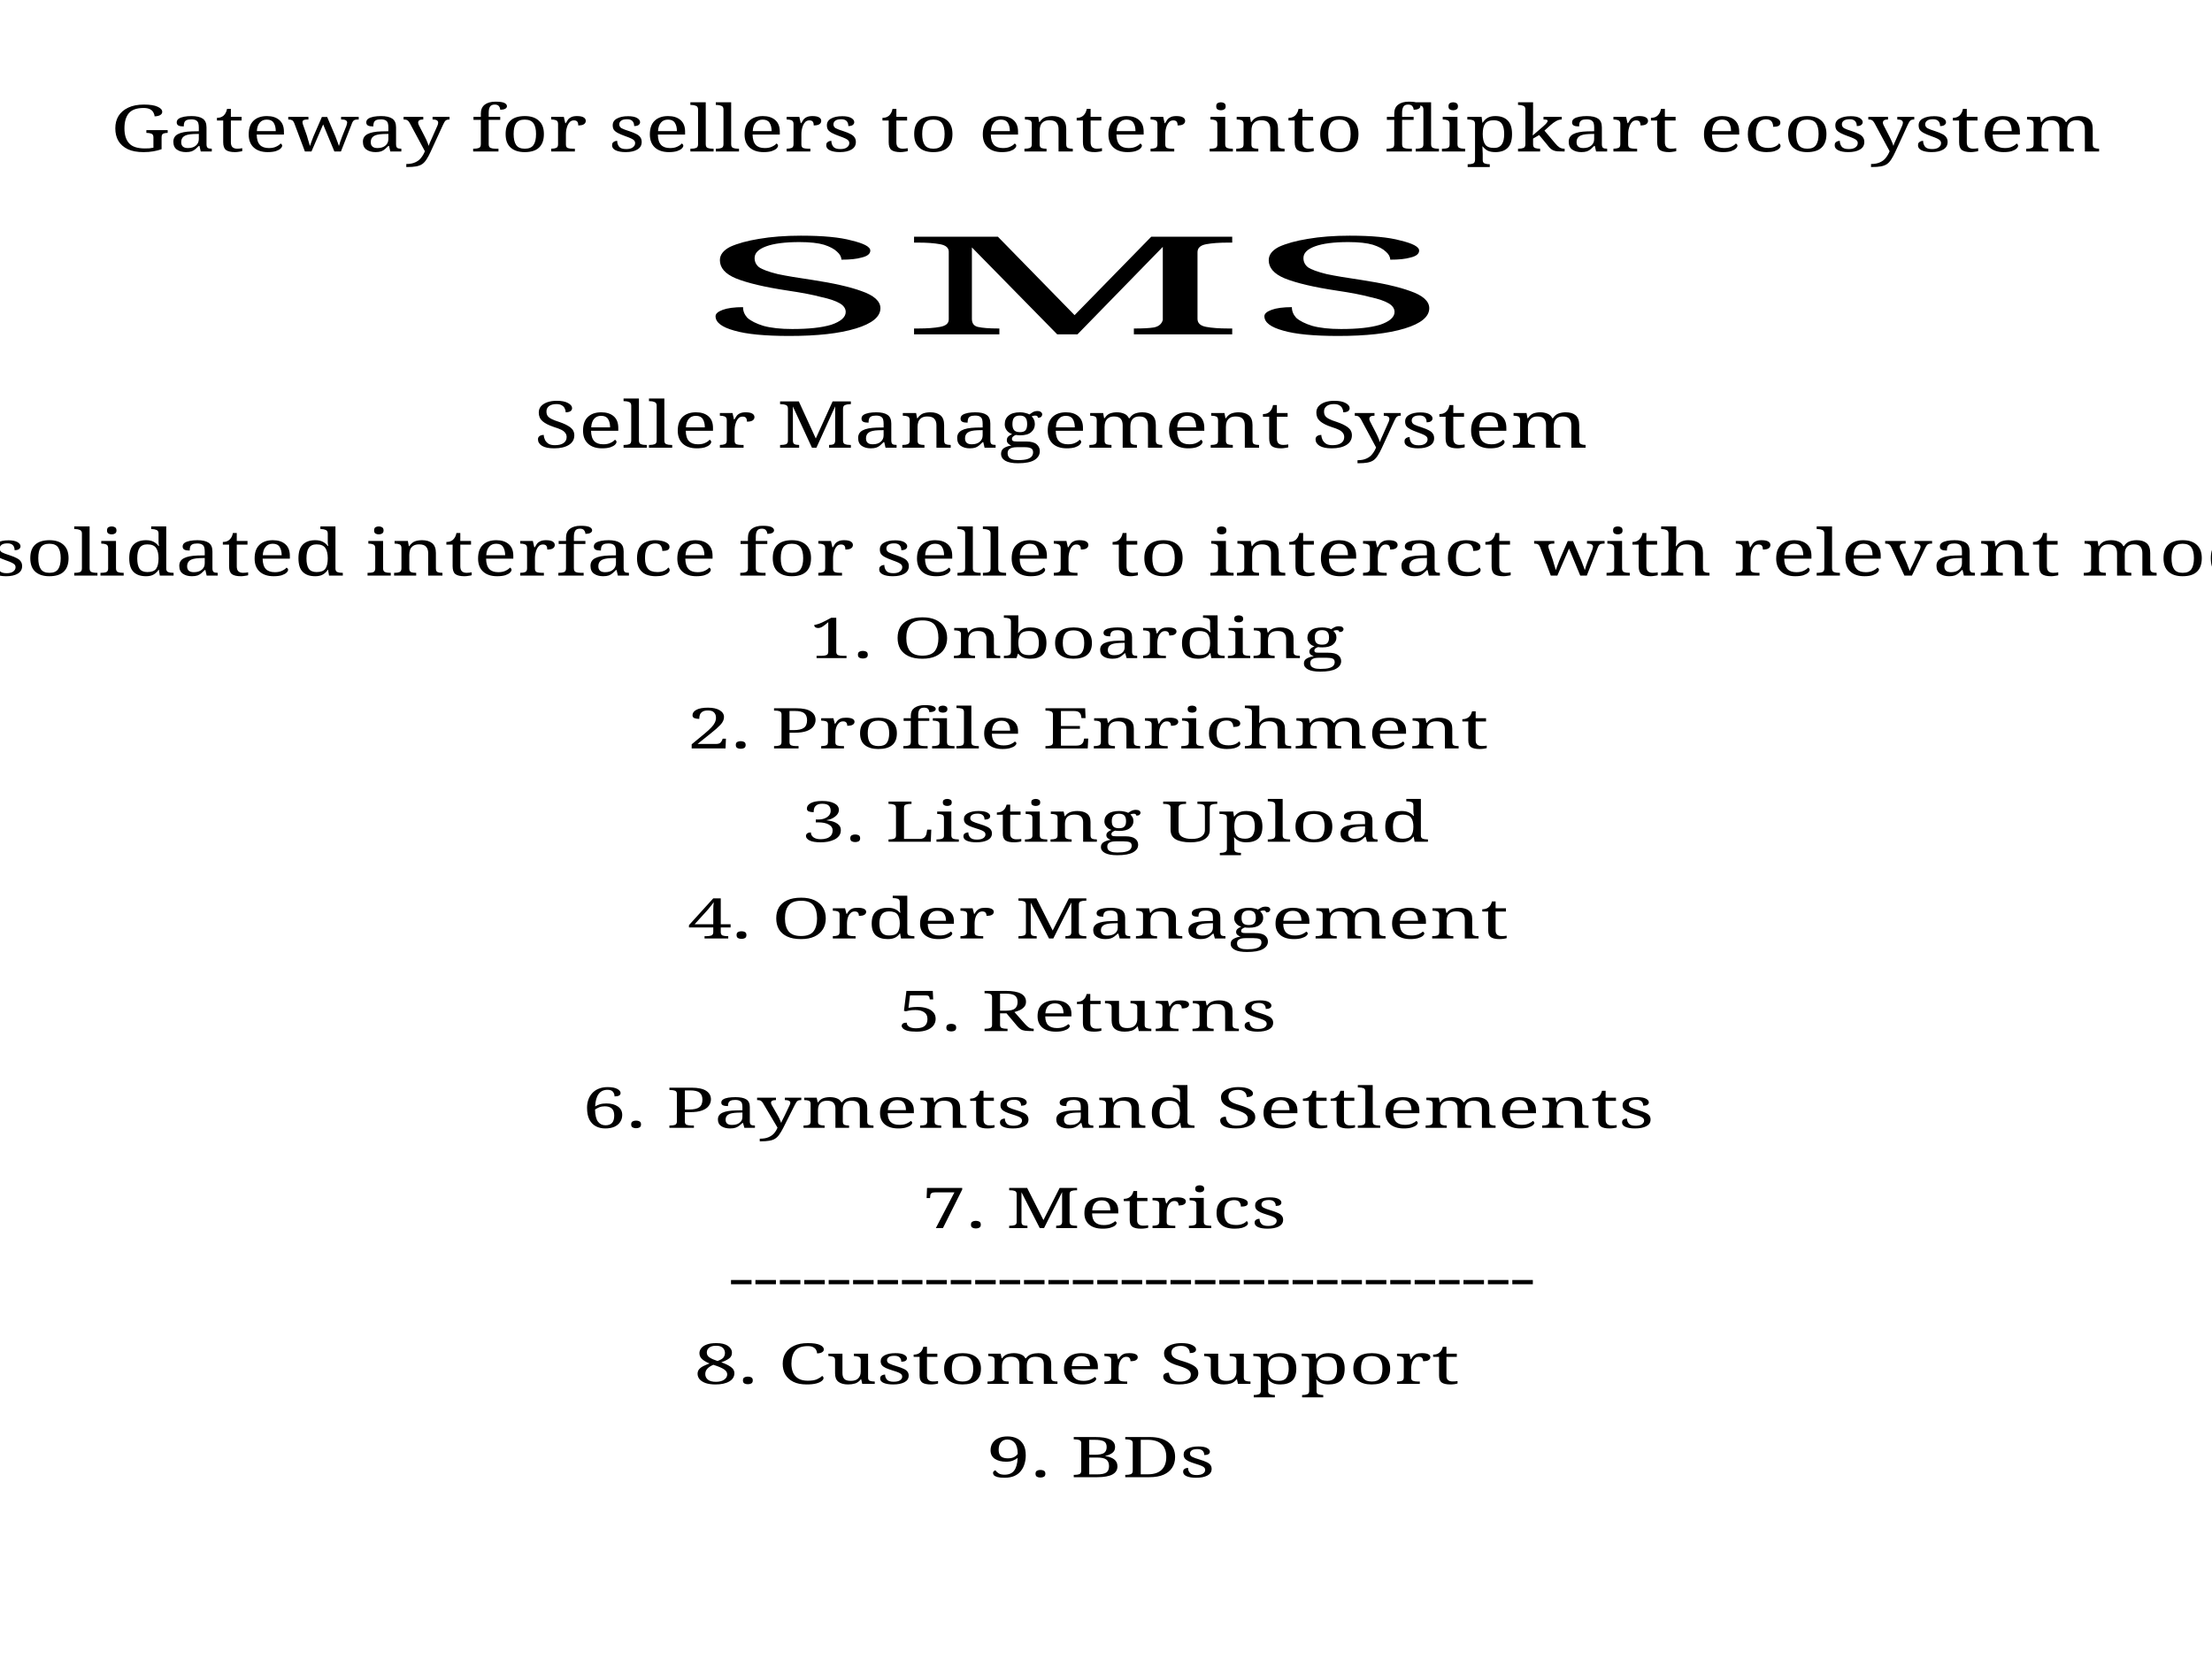
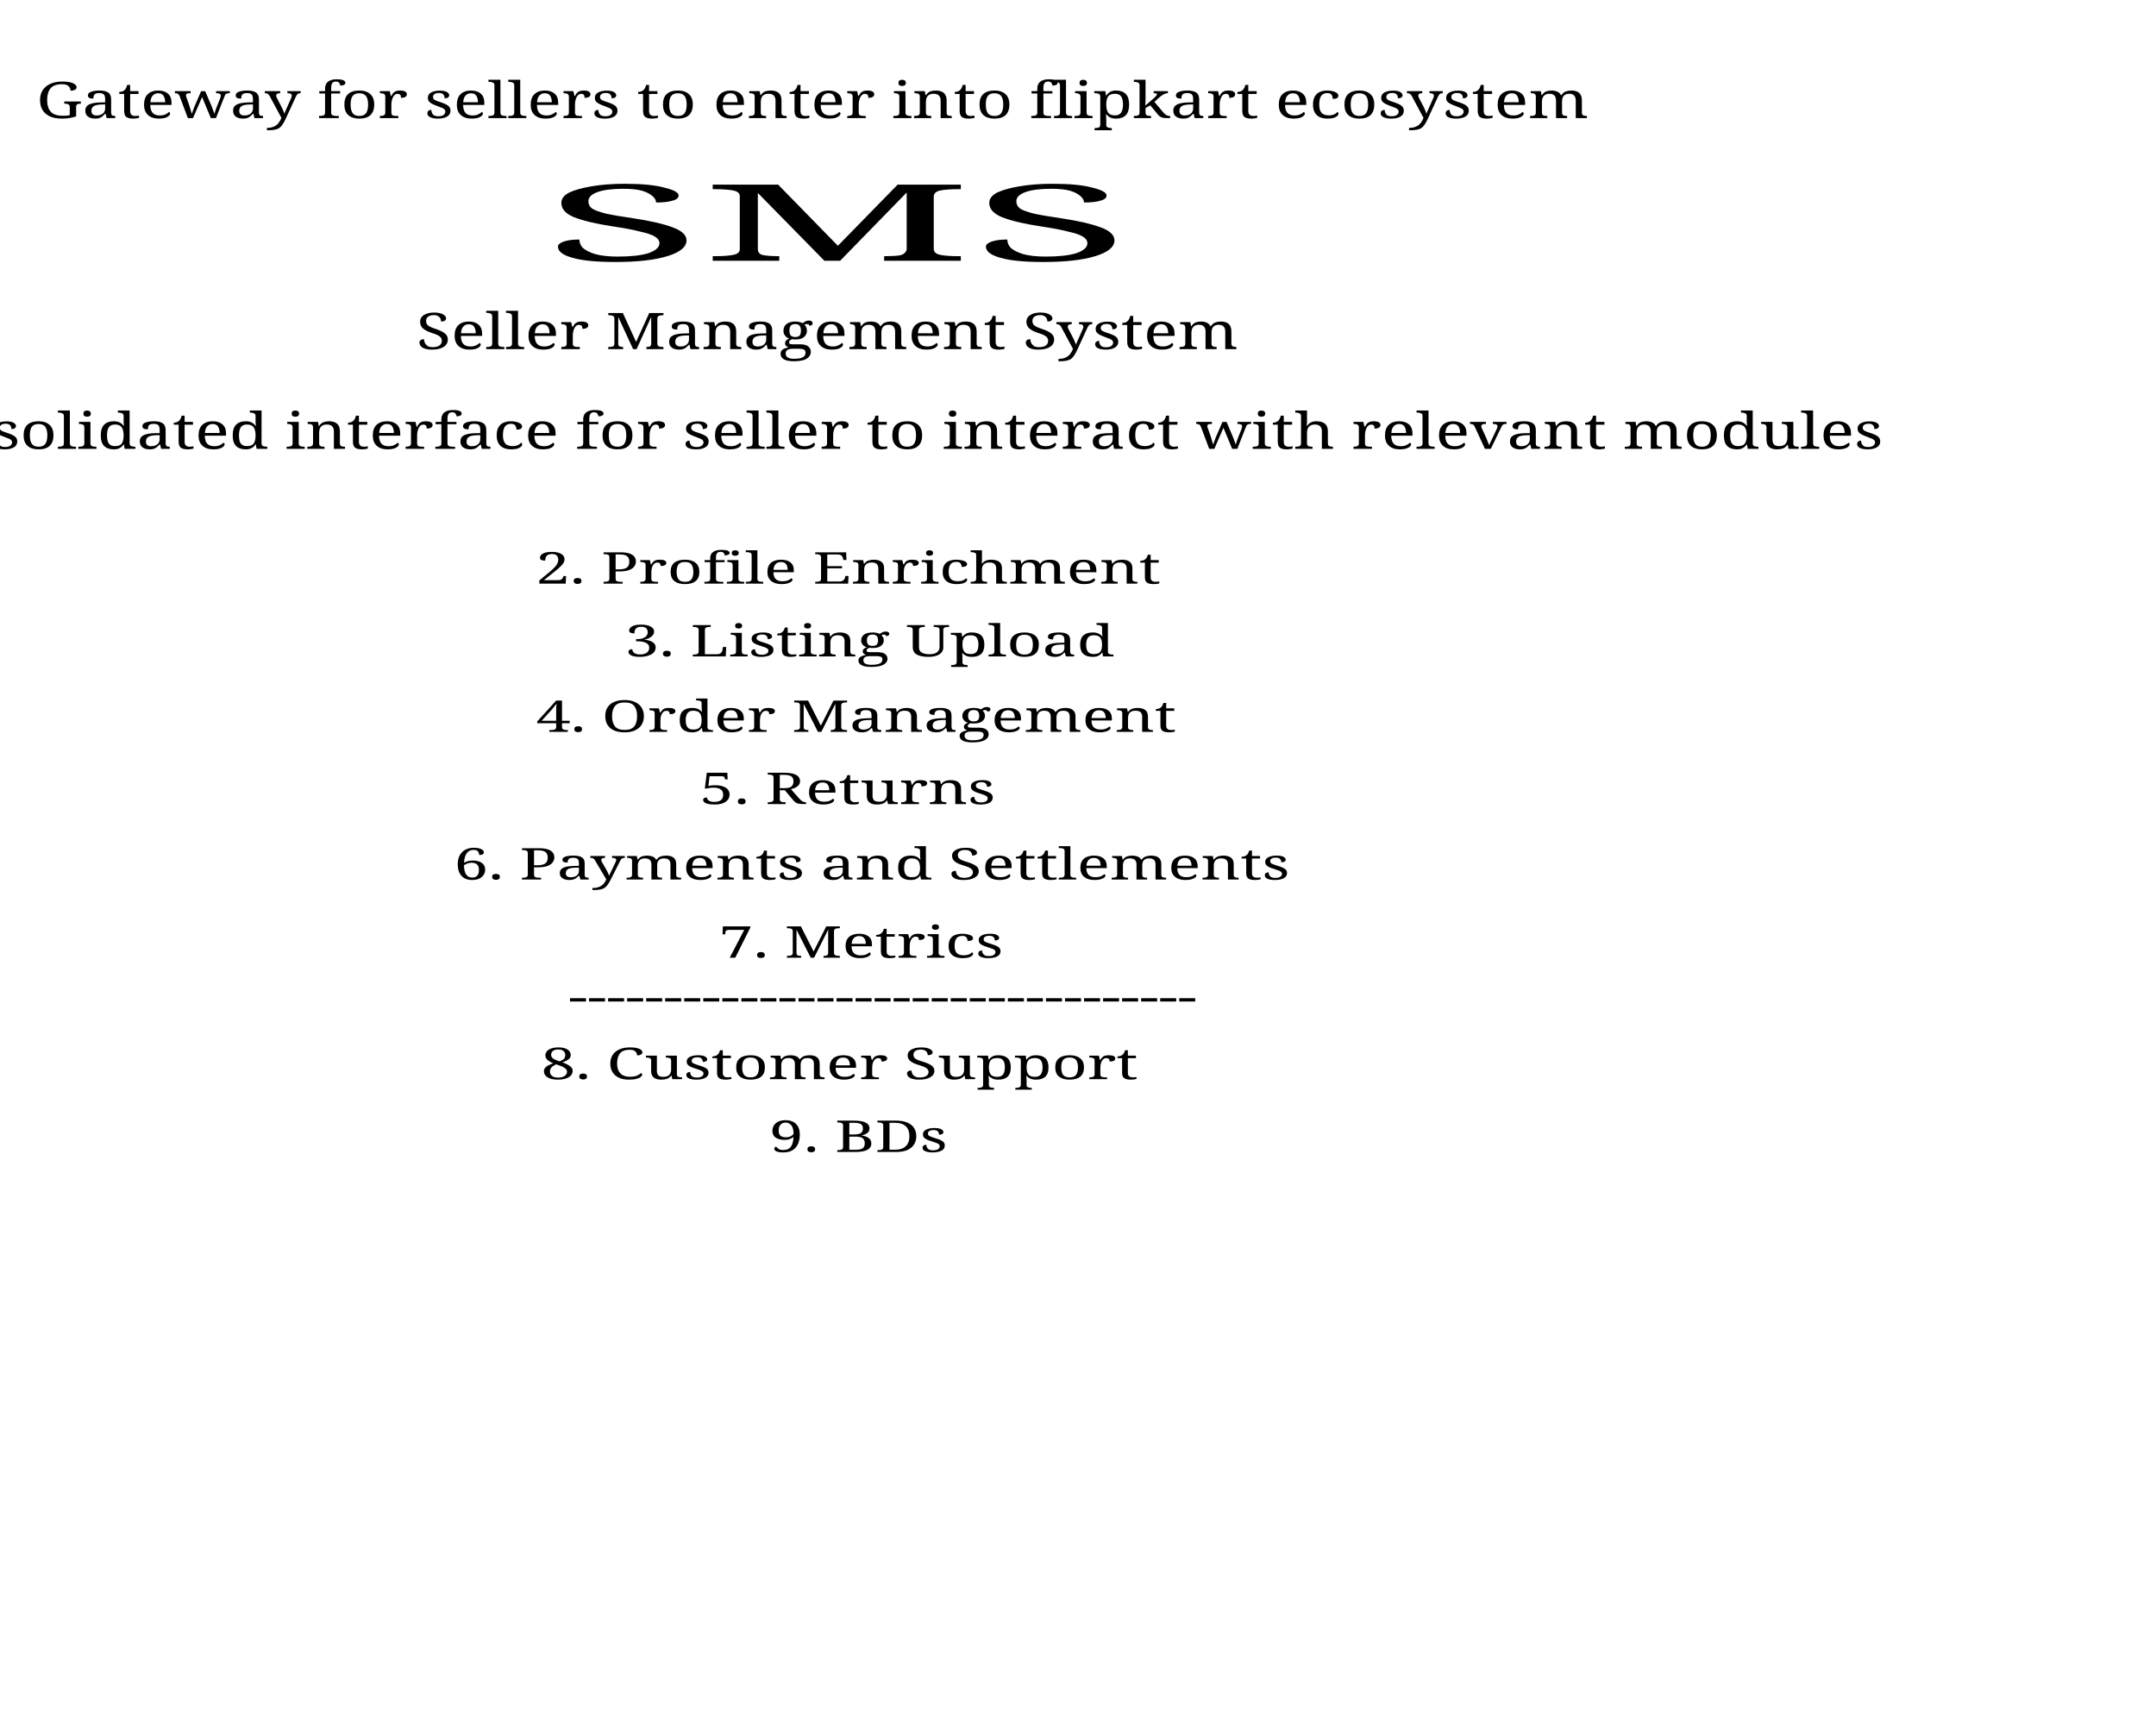
- <svg xmlns="http://www.w3.org/2000/svg" width="640" height="480">
+ <svg xmlns="http://www.w3.org/2000/svg" xmlns:xlink="http://www.w3.org/1999/xlink" width="800" height="640">
+   <defs>
+     <animate id="swipe" attributeName="x" from="1000" to="0" begin="0" dur="0.5s" xlink:href="#svg_2" />
+   </defs>
  <g>
-     <text fill="#000000" stroke-width="0" stroke-dasharray="null" stroke-linejoin="null" stroke-linecap="null" x="238.489" y="76.366" id="svg_2" font-size="8" font-family="serif" text-anchor="middle" xml:space="preserve" transform="matrix(2.96512 0 0 2.34135 -387.128 -134.966)" stroke="#000000">Gateway for sellers to enter into flipkart ecosystem</text>
-     <text fill="#000000" stroke-width="0" x="243" y="123" id="svg_1" font-size="24" font-family="serif" text-anchor="middle" xml:space="preserve" transform="matrix(9.33333 0 0 1 -1975 0)" stroke="#000000" />
+     <text stroke-width="0" stroke-dasharray="null" stroke-linejoin="null" stroke-linecap="null" x="238.489" y="76.366" id="svg_2" font-size="8" font-family="serif" text-anchor="middle" xml:space="preserve" transform="matrix(2.96512 0 0 2.34135 -387.128 -134.966)" stroke="#000000">Gateway for sellers to enter into flipkart ecosystem   
+   </text>
    <text style="cursor: move; " fill="#000000" stroke-width="0" stroke-dasharray="null" stroke-linejoin="null" stroke-linecap="null" x="169.075" y="65.572" id="svg_3" font-size="4" font-family="serif" text-anchor="middle" xml:space="preserve" transform="matrix(26.7796 0 0 9.87673 -4217.25 -550.921)" stroke="#000000">SMS</text>
    <text style="cursor: move; " fill="#000000" stroke-width="0" stroke-dasharray="null" stroke-linejoin="null" stroke-linecap="null" x="234.087" y="112.971" font-size="8" font-family="serif" text-anchor="middle" xml:space="preserve" transform="matrix(2.96512 0 0 2.34135 -387.128 -134.966)" stroke="#000000" id="svg_4">Seller Management System</text>
    <text style="cursor: move; " fill="#000000" stroke-width="0" stroke-dasharray="null" stroke-linejoin="null" stroke-linecap="null" x="240.495" y="128.774" font-size="8" font-family="serif" text-anchor="middle" xml:space="preserve" transform="matrix(2.96512 0 0 2.34135 -387.128 -134.966)" stroke="#000000" id="svg_5">Consolidated interface for seller to interact with relevant modules</text>
-     <text fill="#000000" stroke-width="0" stroke-dasharray="null" stroke-linejoin="null" stroke-linecap="null" x="218" y="241" id="svg_6" font-size="8" font-family="serif" text-anchor="middle" xml:space="preserve" transform="matrix(33.8286 0 0 4.98983 -7120.63 -923.274)" stroke="#000000" />
-     <text fill="#000000" stroke-width="0" stroke-dasharray="null" stroke-linejoin="null" stroke-linecap="null" x="262.344" y="240.896" font-size="12" font-family="serif" text-anchor="middle" xml:space="preserve" transform="matrix(1.89913 0 0 1.35716 -186.697 -136.512)" stroke="#000000" id="svg_9">1. Onboarding</text>
    <text id="svg_7" fill="#000000" stroke-width="0" stroke-dasharray="null" stroke-linejoin="null" stroke-linecap="null" x="259.711" y="223.213" font-size="12" font-family="serif" text-anchor="middle" xml:space="preserve" transform="matrix(1.89913 0 0 1.35716 -178.522 -86.397)" stroke="#000000">2. Profile Enrichment</text>
    <text id="svg_8" fill="#000000" stroke-width="0" stroke-dasharray="null" stroke-linejoin="null" stroke-linecap="null" x="263.923" y="243.107" font-size="12" font-family="serif" text-anchor="middle" xml:space="preserve" transform="matrix(1.89913 0 0 1.35716 -178.522 -86.397)" stroke="#000000">3. Listing Upload</text>
    <text id="svg_10" fill="#000000" stroke-width="0" stroke-dasharray="null" stroke-linejoin="null" stroke-linecap="null" x="261.29" y="263.738" font-size="12" font-family="serif" text-anchor="middle" xml:space="preserve" transform="matrix(1.89913 0 0 1.35716 -178.522 -86.397)" stroke="#000000">4. Order Management</text>
    <text id="svg_11" fill="#000000" stroke-width="0" stroke-dasharray="null" stroke-linejoin="null" stroke-linecap="null" x="257.604" y="334.474" font-size="12" font-family="serif" text-anchor="middle" xml:space="preserve" transform="matrix(1.89913 0 0 1.35716 -174.723 -155.612)" stroke="#000000">5. Returns</text>
    <text id="svg_12" fill="#000000" stroke-width="0" stroke-dasharray="null" stroke-linejoin="null" stroke-linecap="null" x="262.344" y="355.106" font-size="12" font-family="serif" text-anchor="middle" xml:space="preserve" transform="matrix(1.89913 0 0 1.35716 -174.723 -155.612)" stroke="#000000">6. Payments and Settlements</text>
    <text id="svg_13" fill="#000000" stroke-width="0" stroke-dasharray="null" stroke-linejoin="null" stroke-linecap="null" x="260.237" y="376.474" font-size="12" font-family="serif" text-anchor="middle" xml:space="preserve" transform="matrix(1.89913 0 0 1.35716 -174.723 -155.612)" stroke="#000000">7. Metrics</text>
-     <text style="cursor: move; " id="svg_17" fill="#000000" stroke-width="0" stroke-dasharray="null" stroke-linejoin="null" stroke-linecap="null" x="256.025" y="490.683" font-size="12" font-family="serif" text-anchor="middle" xml:space="preserve" transform="matrix(1.89913 0 0 1.35716 -174.723 -265.542)" stroke="#000000">8. Customer Support</text>
-     <text stroke="#000000" xml:space="preserve" text-anchor="middle" font-family="serif" font-size="12" id="svg_15" y="397" x="306" stroke-width="0" fill="#000000" />
+     <text id="svg_17" fill="#000000" stroke-width="0" stroke-dasharray="null" stroke-linejoin="null" stroke-linecap="null" x="256.025" y="490.683" font-size="12" font-family="serif" text-anchor="middle" xml:space="preserve" transform="matrix(1.89913 0 0 1.35716 -174.723 -265.542)" stroke="#000000">8. Customer Support</text>
    <text id="svg_16" fill="#000000" stroke-width="0" stroke-dasharray="null" stroke-linejoin="null" stroke-linecap="null" x="264.45" y="472.262" font-size="12" font-family="serif" text-anchor="middle" xml:space="preserve" transform="matrix(1.89913 0 0 1.35716 -174.723 -265.542)" stroke="#000000">---------------------------------</text>
-     <text style="cursor: move; " id="svg_18" fill="#000000" stroke-width="0" stroke-dasharray="null" stroke-linejoin="null" stroke-linecap="null" x="259.711" y="510.577" font-size="12" font-family="serif" text-anchor="middle" xml:space="preserve" transform="matrix(1.89913 0 0 1.35716 -174.723 -265.542)" stroke="#000000">9. BDs</text>
+     <text id="svg_18" fill="#000000" stroke-width="0" stroke-dasharray="null" stroke-linejoin="null" stroke-linecap="null" x="259.711" y="510.577" font-size="12" font-family="serif" text-anchor="middle" xml:space="preserve" transform="matrix(1.89913 0 0 1.35716 -174.723 -265.542)" stroke="#000000">9. BDs</text>
  </g>
</svg>
